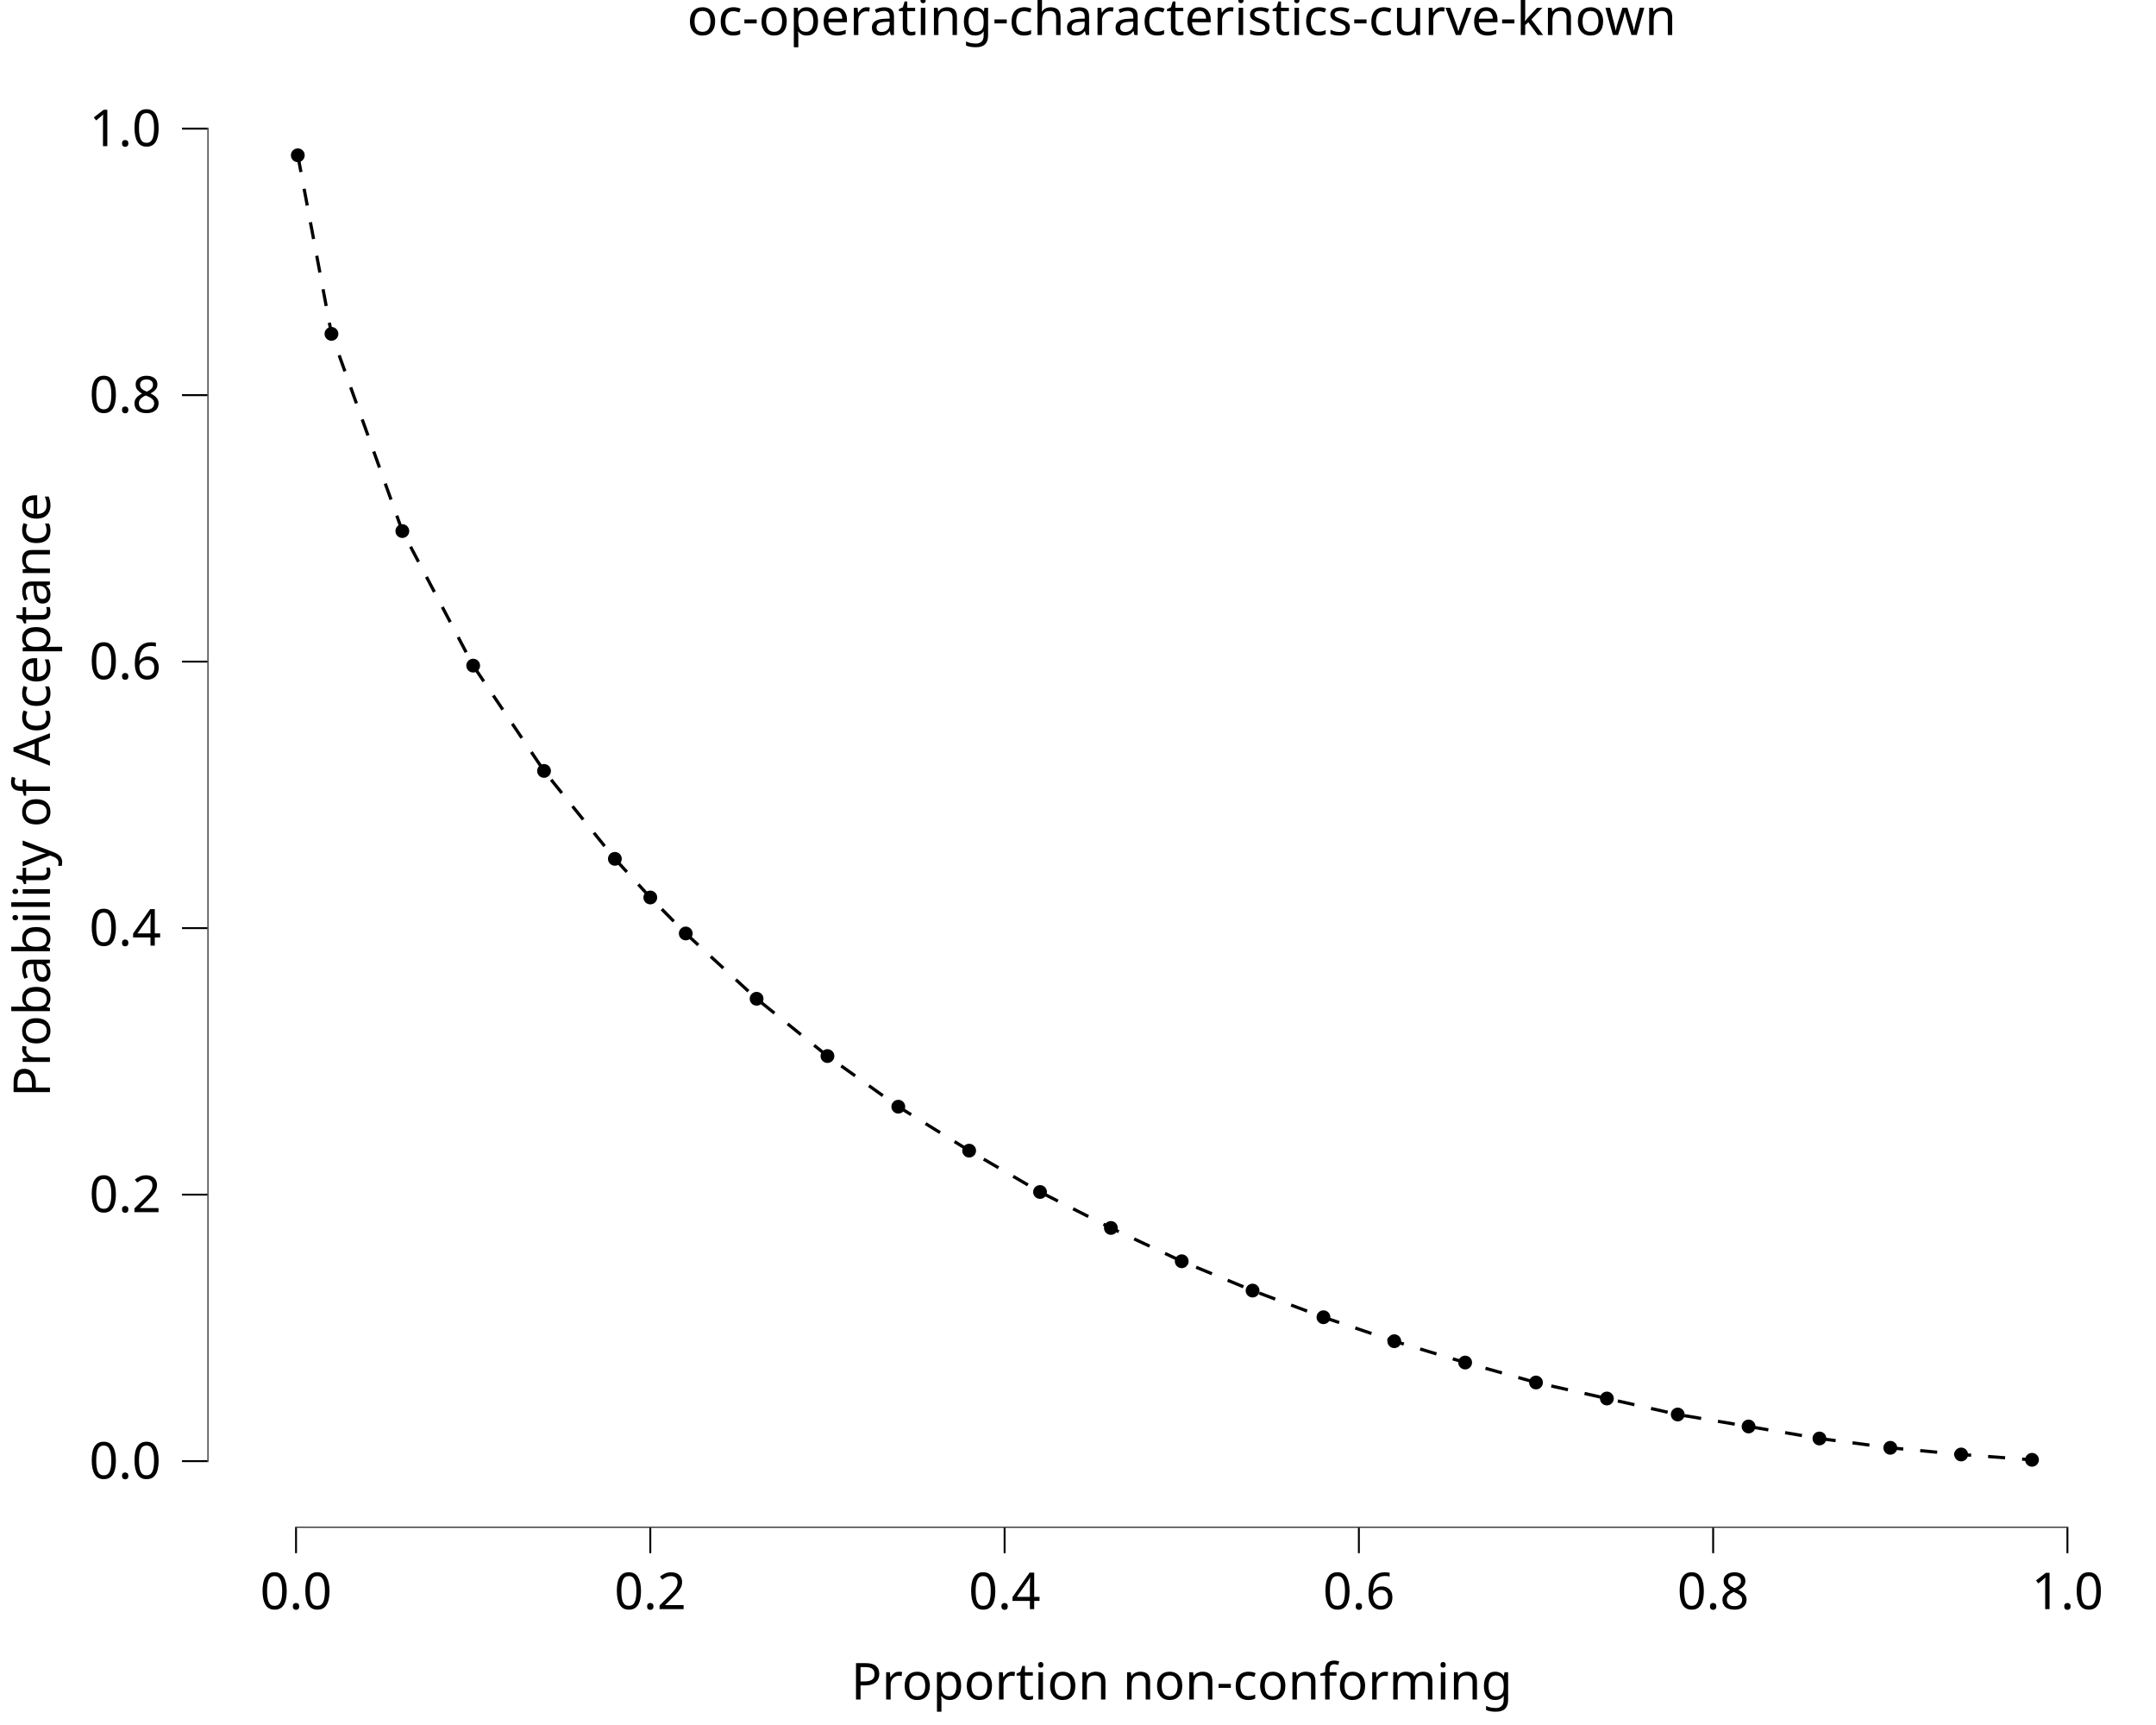
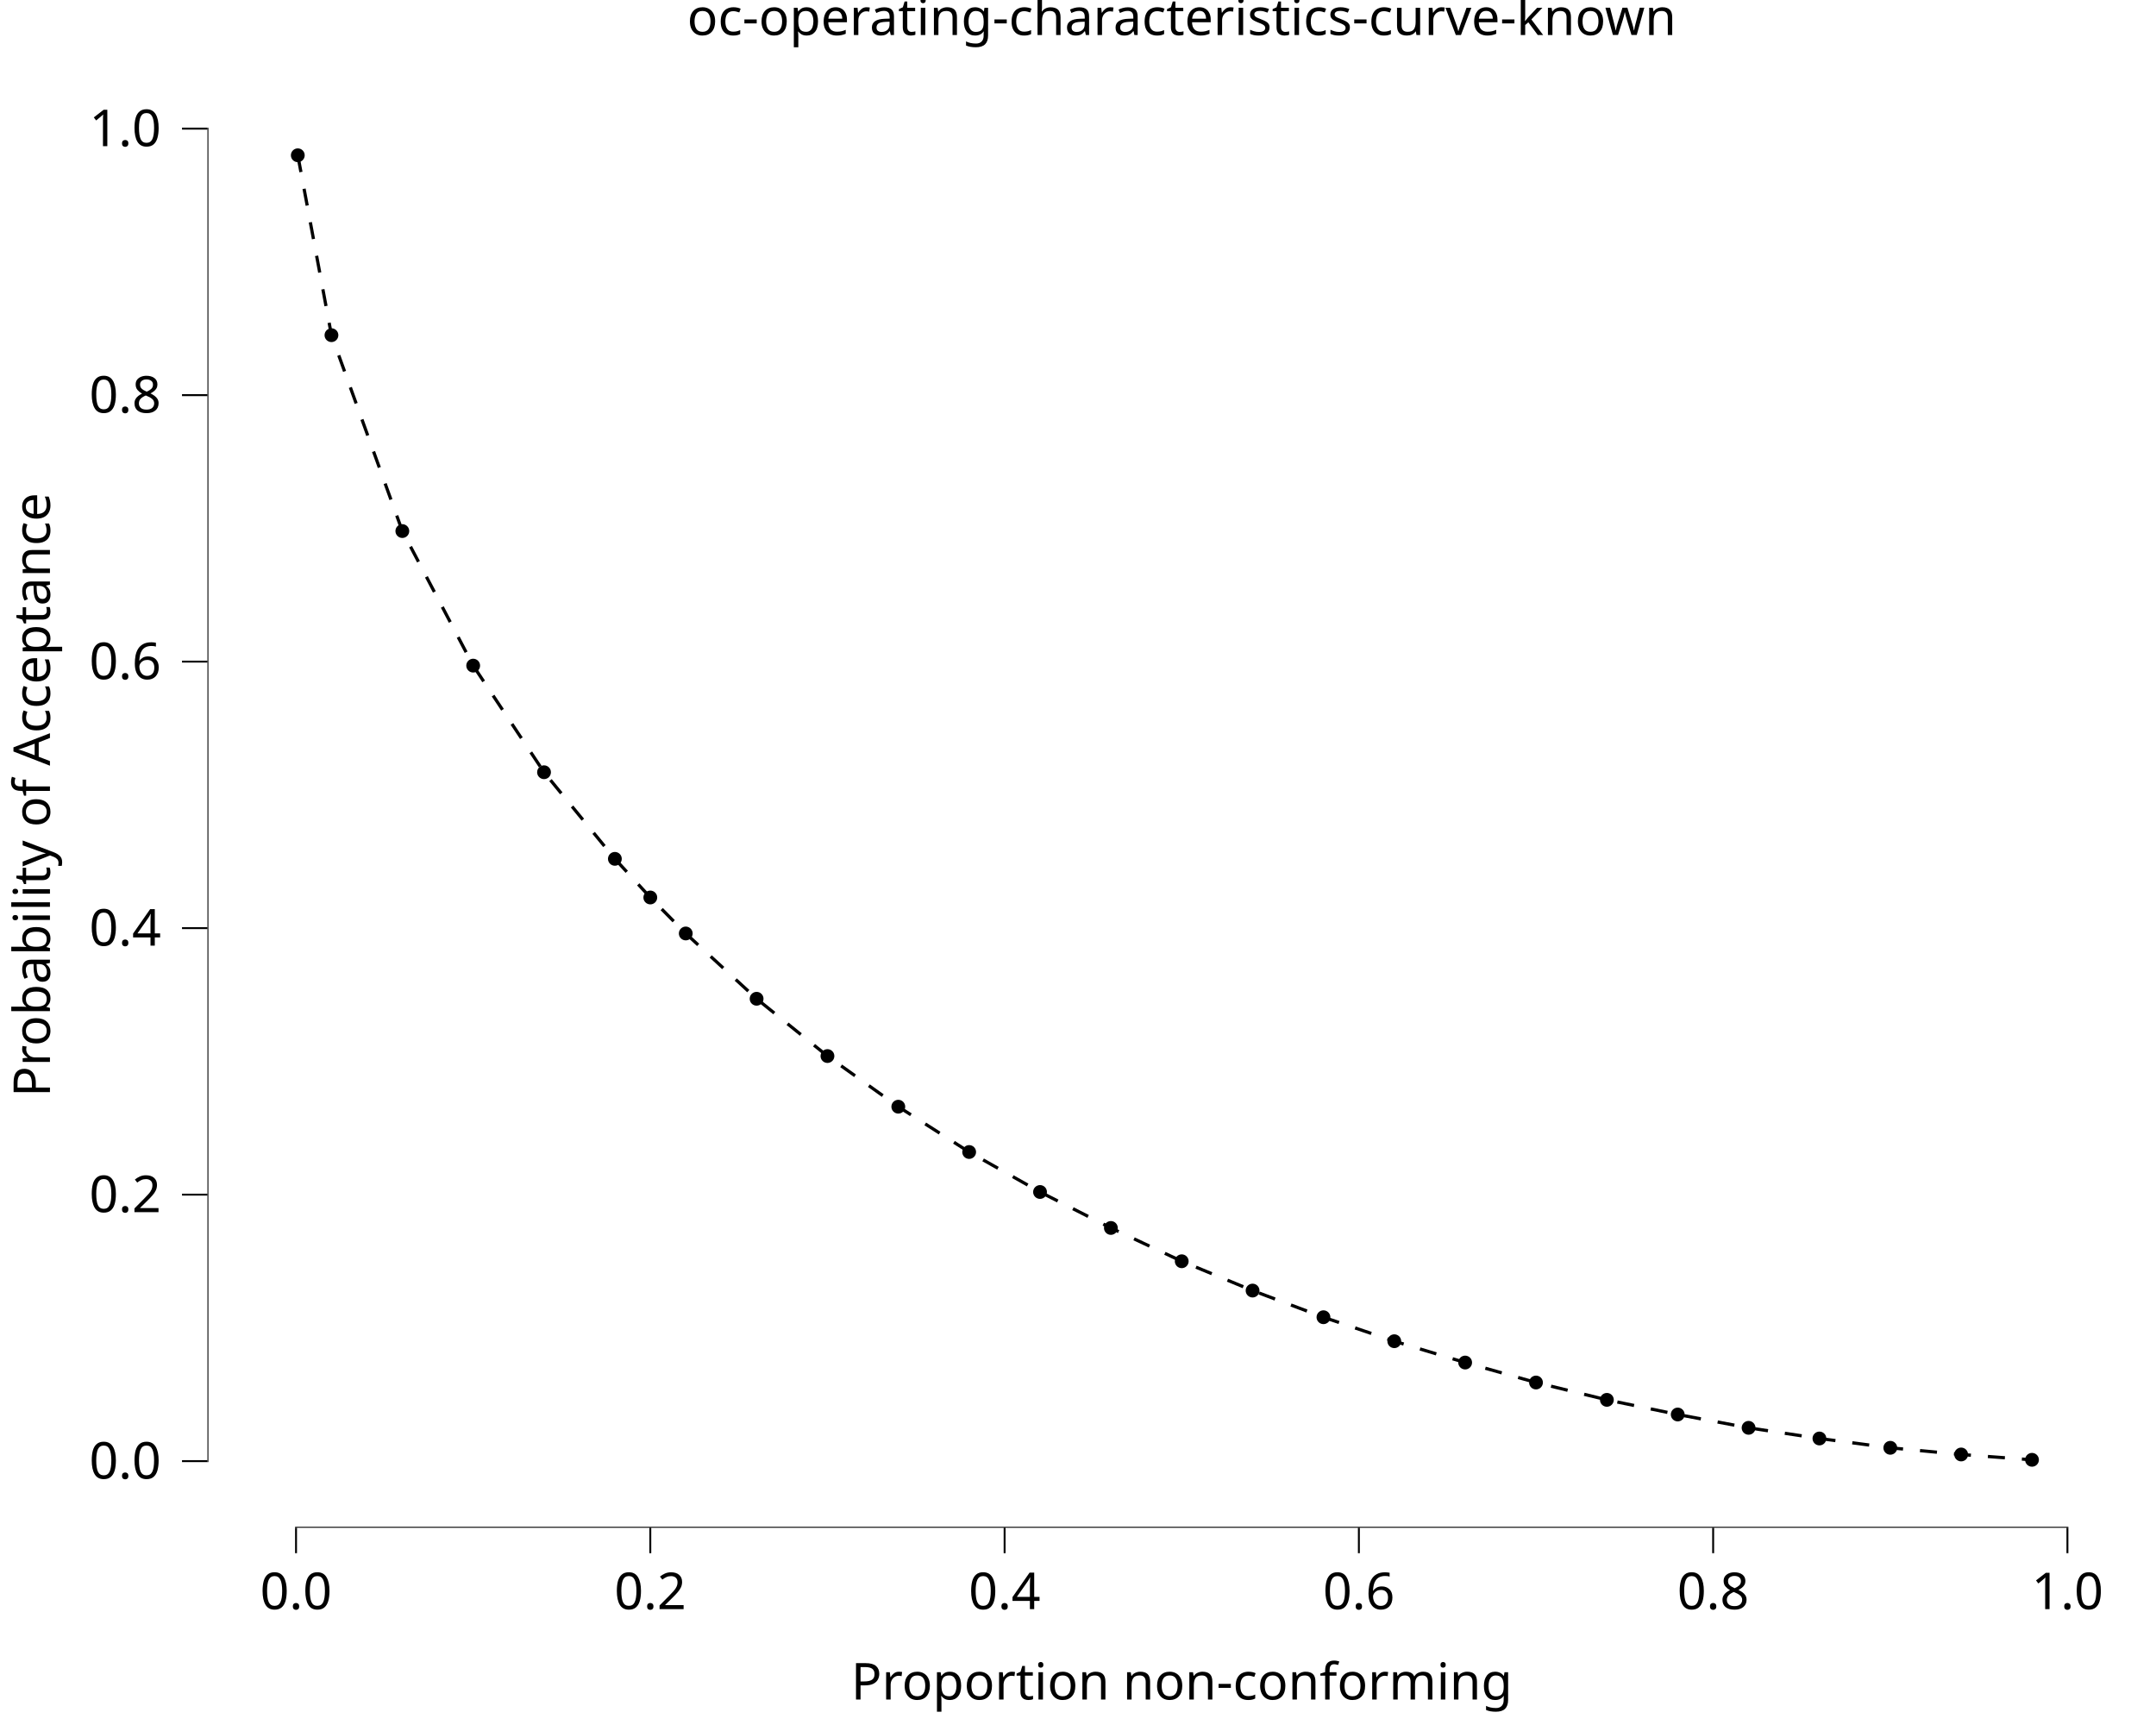
<svg xmlns="http://www.w3.org/2000/svg" class="svglite" data-engine-version="2.0" width="720.00pt" height="576.00pt" viewBox="0 0 720.00 576.00">
  <defs>
    <style type="text/css">
    .svglite line, .svglite polyline, .svglite polygon, .svglite path, .svglite rect, .svglite circle {
      fill: none;
      stroke: #000000;
      stroke-linecap: round;
      stroke-linejoin: round;
      stroke-miterlimit: 10.00;
    }
  </style>
  </defs>
  <rect width="100%" height="100%" style="stroke: none; fill: #FFFFFF;" />
  <defs>
    <clipPath id="cpMC4wMHw3MjAuMDB8MC4wMHw1NzYuMDA=">
      <rect x="0.00" y="0.00" width="720.00" height="576.00" />
    </clipPath>
  </defs>
  <g clip-path="url(#cpMC4wMHw3MjAuMDB8MC4wMHw1NzYuMDA=)">
    <rect x="0.00" y="0.00" width="720.00" height="576.00" style="stroke-width: 10.67; stroke: none;" />
  </g>
  <defs>
    <clipPath id="cpNjkuMjh8NzIwLjAwfDIwLjcxfDUxMC4xNA==">
      <rect x="69.28" y="20.71" width="650.72" height="489.43" />
    </clipPath>
  </defs>
  <g clip-path="url(#cpNjkuMjh8NzIwLjAwfDIwLjcxfDUxMC4xNA==)">
    <rect x="69.28" y="20.71" width="650.72" height="489.43" style="stroke-width: 10.67; stroke: none;" />
    <circle cx="99.45" cy="51.85" r="1.95" style="stroke-width: 0.71; fill: #000000;" />
-     <circle cx="110.69" cy="111.48" r="1.95" style="stroke-width: 0.71; fill: #000000;" />
+     <circle cx="110.69" cy="111.92" r="1.95" style="stroke-width: 0.71; fill: #000000;" />
    <circle cx="134.36" cy="177.33" r="1.95" style="stroke-width: 0.71; fill: #000000;" />
    <circle cx="158.02" cy="222.26" r="1.95" style="stroke-width: 0.71; fill: #000000;" />
-     <circle cx="181.68" cy="257.42" r="1.95" style="stroke-width: 0.71; fill: #000000;" />
+     <circle cx="181.68" cy="257.86" r="1.95" style="stroke-width: 0.71; fill: #000000;" />
    <circle cx="205.34" cy="286.78" r="1.95" style="stroke-width: 0.71; fill: #000000;" />
    <circle cx="217.17" cy="299.68" r="1.95" style="stroke-width: 0.71; fill: #000000;" />
    <circle cx="229.01" cy="311.70" r="1.95" style="stroke-width: 0.71; fill: #000000;" />
    <circle cx="252.67" cy="333.50" r="1.95" style="stroke-width: 0.71; fill: #000000;" />
    <circle cx="276.33" cy="352.63" r="1.95" style="stroke-width: 0.71; fill: #000000;" />
    <circle cx="299.99" cy="369.54" r="1.95" style="stroke-width: 0.71; fill: #000000;" />
-     <circle cx="323.65" cy="384.22" r="1.95" style="stroke-width: 0.71; fill: #000000;" />
+     <circle cx="323.65" cy="384.67" r="1.95" style="stroke-width: 0.71; fill: #000000;" />
    <circle cx="347.32" cy="398.02" r="1.95" style="stroke-width: 0.71; fill: #000000;" />
    <circle cx="370.98" cy="410.03" r="1.95" style="stroke-width: 0.71; fill: #000000;" />
    <circle cx="394.64" cy="421.15" r="1.95" style="stroke-width: 0.71; fill: #000000;" />
    <circle cx="418.30" cy="430.94" r="1.95" style="stroke-width: 0.71; fill: #000000;" />
    <circle cx="441.97" cy="439.84" r="1.95" style="stroke-width: 0.71; fill: #000000;" />
    <circle cx="465.63" cy="447.85" r="1.95" style="stroke-width: 0.71; fill: #000000;" />
    <circle cx="489.29" cy="454.97" r="1.95" style="stroke-width: 0.71; fill: #000000;" />
    <circle cx="512.95" cy="461.64" r="1.95" style="stroke-width: 0.71; fill: #000000;" />
-     <circle cx="536.62" cy="466.98" r="1.95" style="stroke-width: 0.71; fill: #000000;" />
+     <circle cx="536.62" cy="467.43" r="1.95" style="stroke-width: 0.71; fill: #000000;" />
    <circle cx="560.28" cy="472.32" r="1.95" style="stroke-width: 0.71; fill: #000000;" />
-     <circle cx="583.94" cy="476.32" r="1.95" style="stroke-width: 0.71; fill: #000000;" />
+     <circle cx="583.94" cy="476.77" r="1.95" style="stroke-width: 0.71; fill: #000000;" />
    <circle cx="607.60" cy="480.33" r="1.95" style="stroke-width: 0.71; fill: #000000;" />
    <circle cx="631.27" cy="483.44" r="1.95" style="stroke-width: 0.71; fill: #000000;" />
    <circle cx="654.93" cy="485.67" r="1.95" style="stroke-width: 0.71; fill: #000000;" />
    <circle cx="678.59" cy="487.45" r="1.95" style="stroke-width: 0.71; fill: #000000;" />
-     <polyline points="99.45,51.85 110.69,111.48 134.36,177.33 158.02,222.26 181.68,257.42 205.34,286.78 217.17,299.68 229.01,311.70 252.67,333.50 276.33,352.63 299.99,369.54 323.65,384.22 347.32,398.02 370.98,410.03 394.64,421.15 418.30,430.94 441.97,439.84 465.63,447.85 489.29,454.97 512.95,461.64 536.62,466.98 560.28,472.32 583.94,476.32 607.60,480.33 631.27,483.44 654.93,485.67 678.59,487.45 " style="stroke-width: 1.07; stroke-dasharray: 5.69,5.69; stroke-linecap: butt;" />
+     <polyline points="99.45,51.85 110.69,111.92 134.36,177.33 158.02,222.26 181.68,257.86 205.34,286.78 217.17,299.68 229.01,311.70 252.67,333.50 276.33,352.63 299.99,369.54 323.65,384.67 347.32,398.02 370.98,410.03 394.64,421.15 418.30,430.94 441.97,439.84 465.63,447.85 489.29,454.97 512.95,461.64 536.62,467.43 560.28,472.32 583.94,476.77 607.60,480.33 631.27,483.44 654.93,485.67 678.59,487.45 " style="stroke-width: 1.07; stroke-dasharray: 5.69,5.69; stroke-linecap: butt;" />
    <line x1="98.54" y1="510.14" x2="690.74" y2="510.14" style="stroke-width: 0.64; stroke-linecap: butt;" />
    <line x1="69.28" y1="488.21" x2="69.28" y2="42.64" style="stroke-width: 0.64; stroke-linecap: butt;" />
    <rect x="69.28" y="20.71" width="650.72" height="489.43" style="stroke-width: 0.00; stroke: none;" />
  </g>
  <g clip-path="url(#cpMC4wMHw3MjAuMDB8MC4wMHw1NzYuMDA=)">
    <polyline points="69.28,510.14 69.28,20.71 " style="stroke-width: 0.00; stroke: none; stroke-linecap: butt;" />
    <text x="53.81" y="493.74" text-anchor="end" style="font-size: 17.00px; font-family: sans;" textLength="23.63px" lengthAdjust="spacingAndGlyphs">0.0</text>
    <text x="53.81" y="404.75" text-anchor="end" style="font-size: 17.00px; font-family: sans;" textLength="23.63px" lengthAdjust="spacingAndGlyphs">0.2</text>
    <text x="53.81" y="315.77" text-anchor="end" style="font-size: 17.00px; font-family: sans;" textLength="23.63px" lengthAdjust="spacingAndGlyphs">0.4</text>
    <text x="53.81" y="226.78" text-anchor="end" style="font-size: 17.00px; font-family: sans;" textLength="23.63px" lengthAdjust="spacingAndGlyphs">0.6</text>
    <text x="53.81" y="137.79" text-anchor="end" style="font-size: 17.00px; font-family: sans;" textLength="23.63px" lengthAdjust="spacingAndGlyphs">0.8</text>
    <text x="53.81" y="48.80" text-anchor="end" style="font-size: 17.00px; font-family: sans;" textLength="23.63px" lengthAdjust="spacingAndGlyphs">1.0</text>
    <polyline points="60.78,487.89 69.28,487.89 " style="stroke-width: 0.64; stroke-linecap: butt;" />
    <polyline points="60.78,398.91 69.28,398.91 " style="stroke-width: 0.64; stroke-linecap: butt;" />
    <polyline points="60.78,309.92 69.28,309.92 " style="stroke-width: 0.64; stroke-linecap: butt;" />
    <polyline points="60.78,220.93 69.28,220.93 " style="stroke-width: 0.64; stroke-linecap: butt;" />
    <polyline points="60.78,131.94 69.28,131.94 " style="stroke-width: 0.64; stroke-linecap: butt;" />
    <polyline points="60.78,42.95 69.28,42.95 " style="stroke-width: 0.64; stroke-linecap: butt;" />
    <polyline points="69.28,510.14 720.00,510.14 " style="stroke-width: 0.00; stroke: none; stroke-linecap: butt;" />
    <polyline points="98.86,518.64 98.86,510.14 " style="stroke-width: 0.64; stroke-linecap: butt;" />
    <polyline points="217.17,518.64 217.17,510.14 " style="stroke-width: 0.64; stroke-linecap: butt;" />
    <polyline points="335.49,518.64 335.49,510.14 " style="stroke-width: 0.64; stroke-linecap: butt;" />
    <polyline points="453.80,518.64 453.80,510.14 " style="stroke-width: 0.64; stroke-linecap: butt;" />
    <polyline points="572.11,518.64 572.11,510.14 " style="stroke-width: 0.64; stroke-linecap: butt;" />
    <polyline points="690.42,518.64 690.42,510.14 " style="stroke-width: 0.64; stroke-linecap: butt;" />
    <text x="98.86" y="537.32" text-anchor="middle" style="font-size: 17.00px; font-family: sans;" textLength="23.63px" lengthAdjust="spacingAndGlyphs">0.0</text>
    <text x="217.17" y="537.32" text-anchor="middle" style="font-size: 17.00px; font-family: sans;" textLength="23.63px" lengthAdjust="spacingAndGlyphs">0.2</text>
    <text x="335.49" y="537.32" text-anchor="middle" style="font-size: 17.00px; font-family: sans;" textLength="23.63px" lengthAdjust="spacingAndGlyphs">0.4</text>
    <text x="453.80" y="537.32" text-anchor="middle" style="font-size: 17.00px; font-family: sans;" textLength="23.63px" lengthAdjust="spacingAndGlyphs">0.6</text>
    <text x="572.11" y="537.32" text-anchor="middle" style="font-size: 17.00px; font-family: sans;" textLength="23.63px" lengthAdjust="spacingAndGlyphs">0.8</text>
    <text x="690.42" y="537.32" text-anchor="middle" style="font-size: 17.00px; font-family: sans;" textLength="23.63px" lengthAdjust="spacingAndGlyphs">1.0</text>
    <text x="394.64" y="567.49" text-anchor="middle" style="font-size: 17.00px; font-family: sans;" textLength="201.30px" lengthAdjust="spacingAndGlyphs">Proportion non-conforming</text>
    <text transform="translate(16.68,265.42) rotate(-90)" text-anchor="middle" style="font-size: 17.00px; font-family: sans;" textLength="191.86px" lengthAdjust="spacingAndGlyphs">Probability of Acceptance</text>
    <text x="394.64" y="11.70" text-anchor="middle" style="font-size: 17.00px; font-family: sans;" textLength="310.91px" lengthAdjust="spacingAndGlyphs">oc-operating-characteristics-curve-known</text>
  </g>
</svg>
